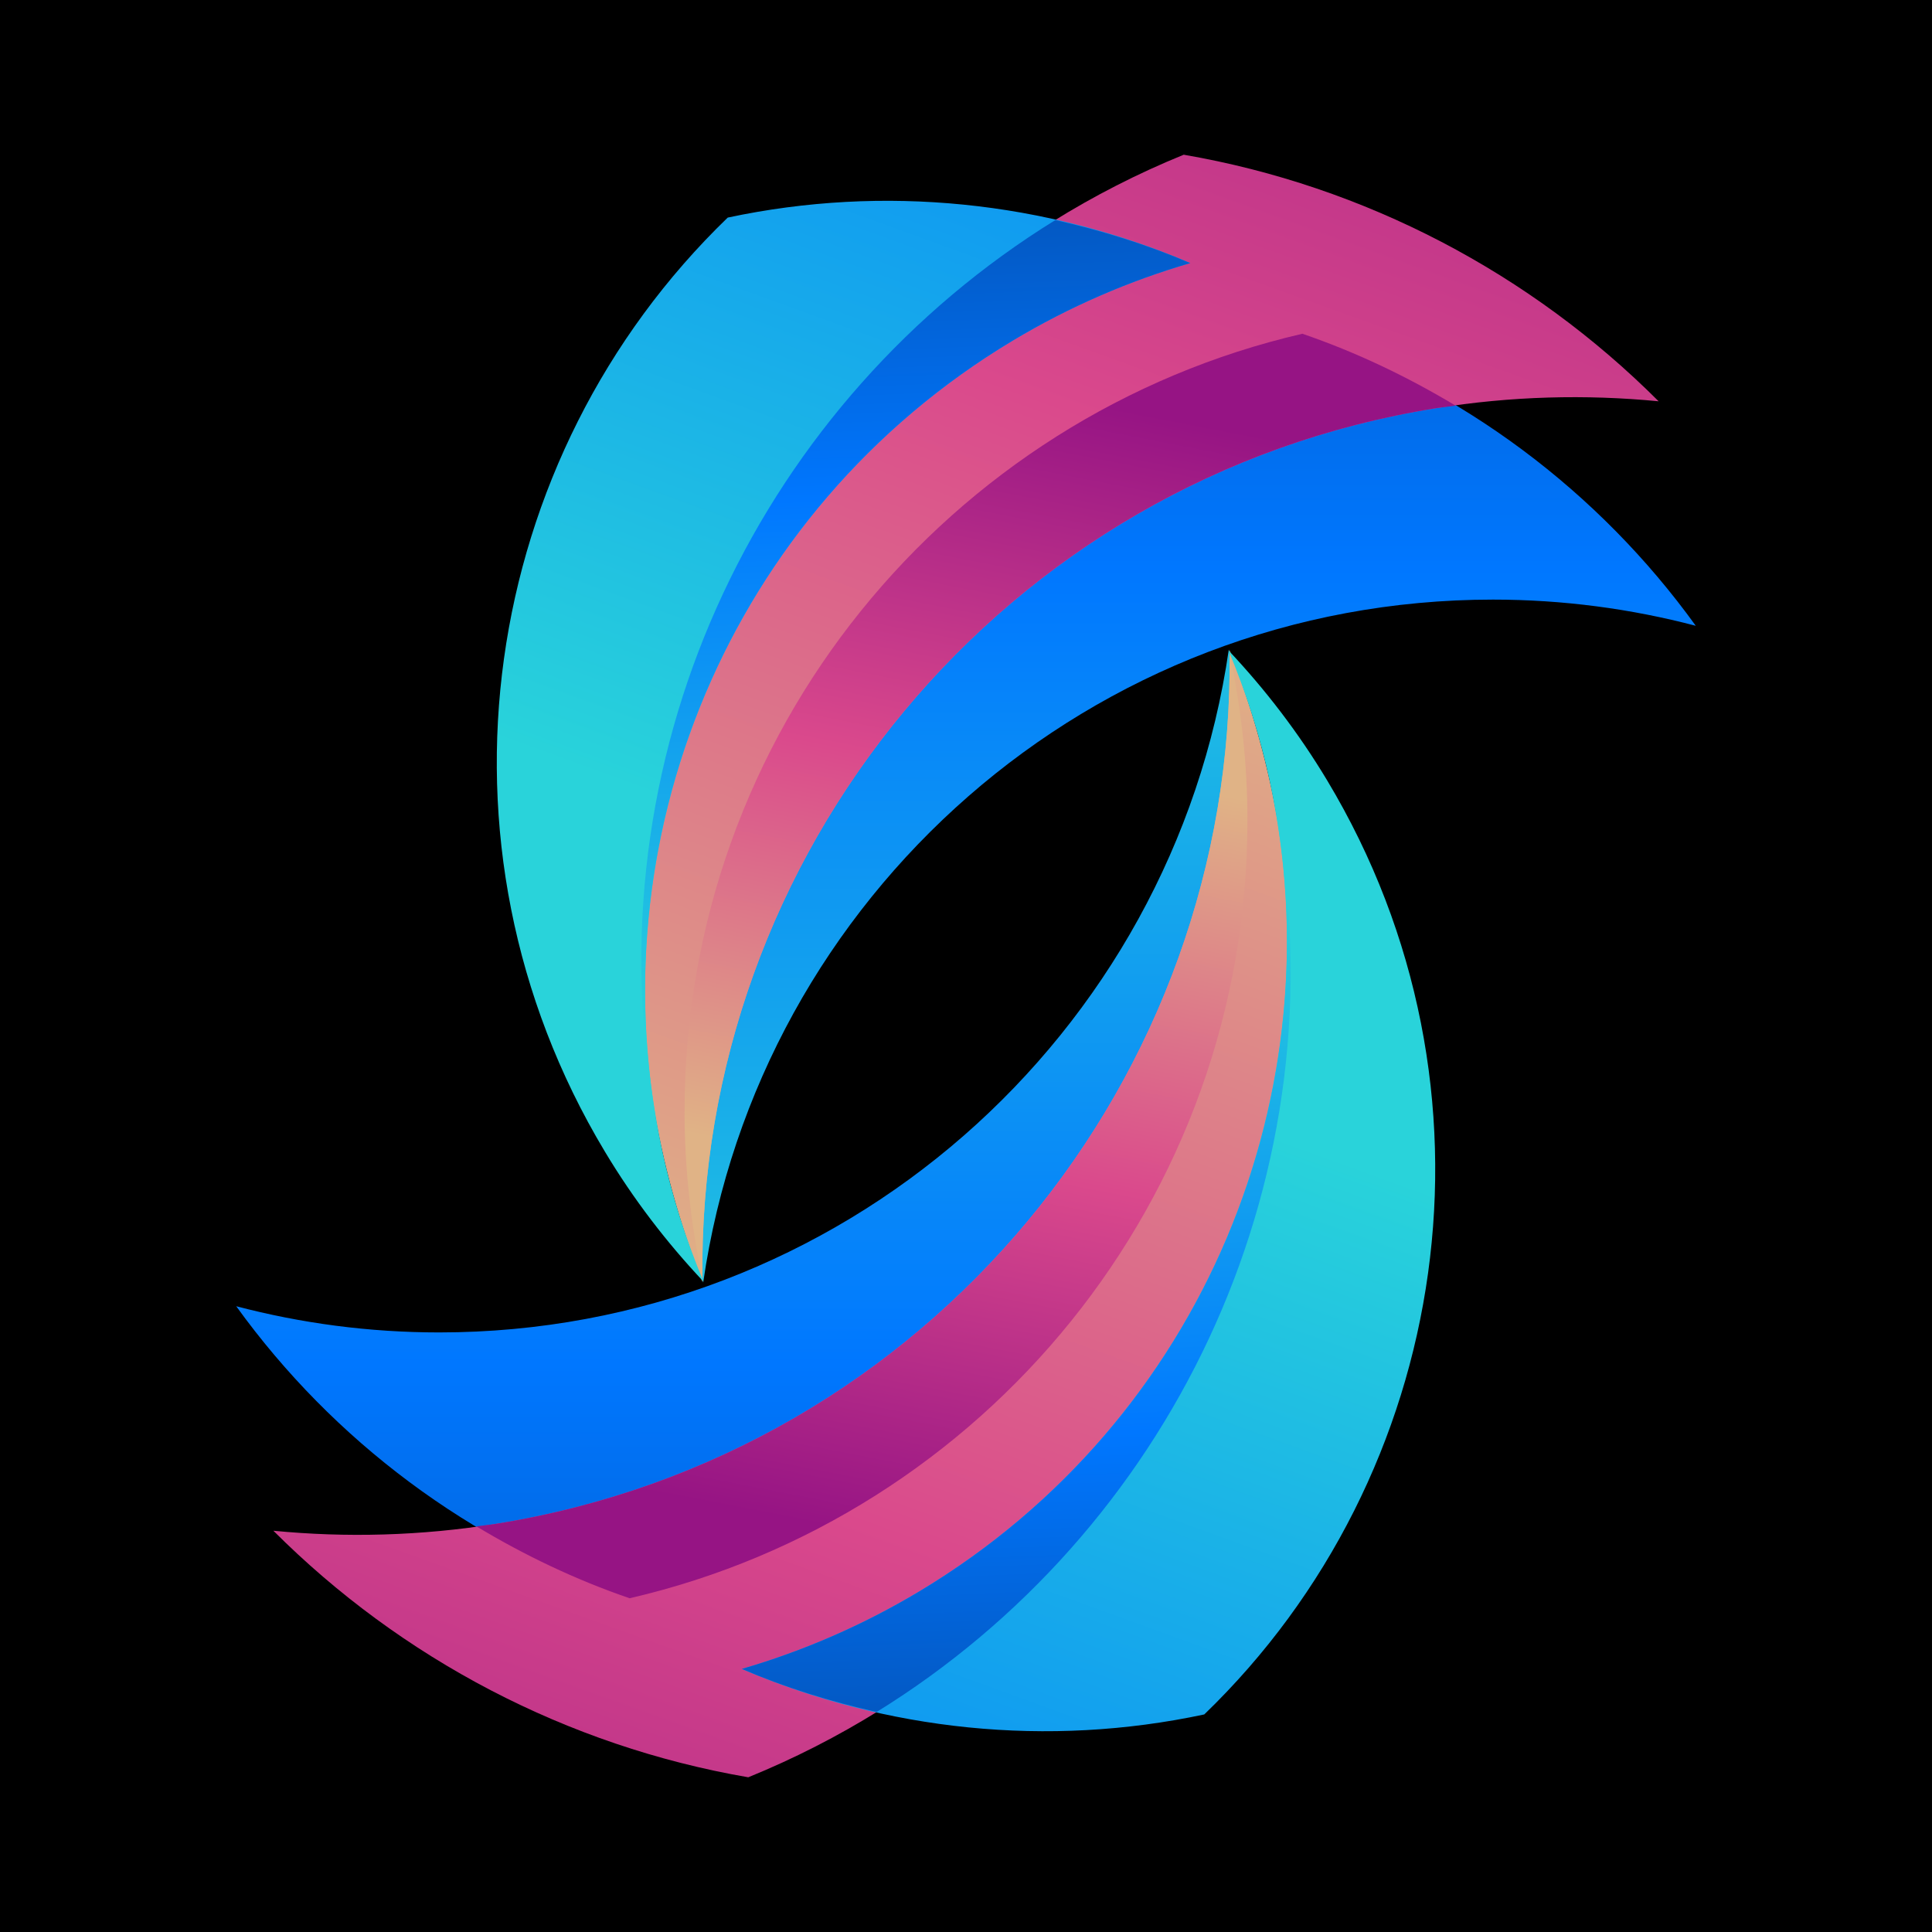
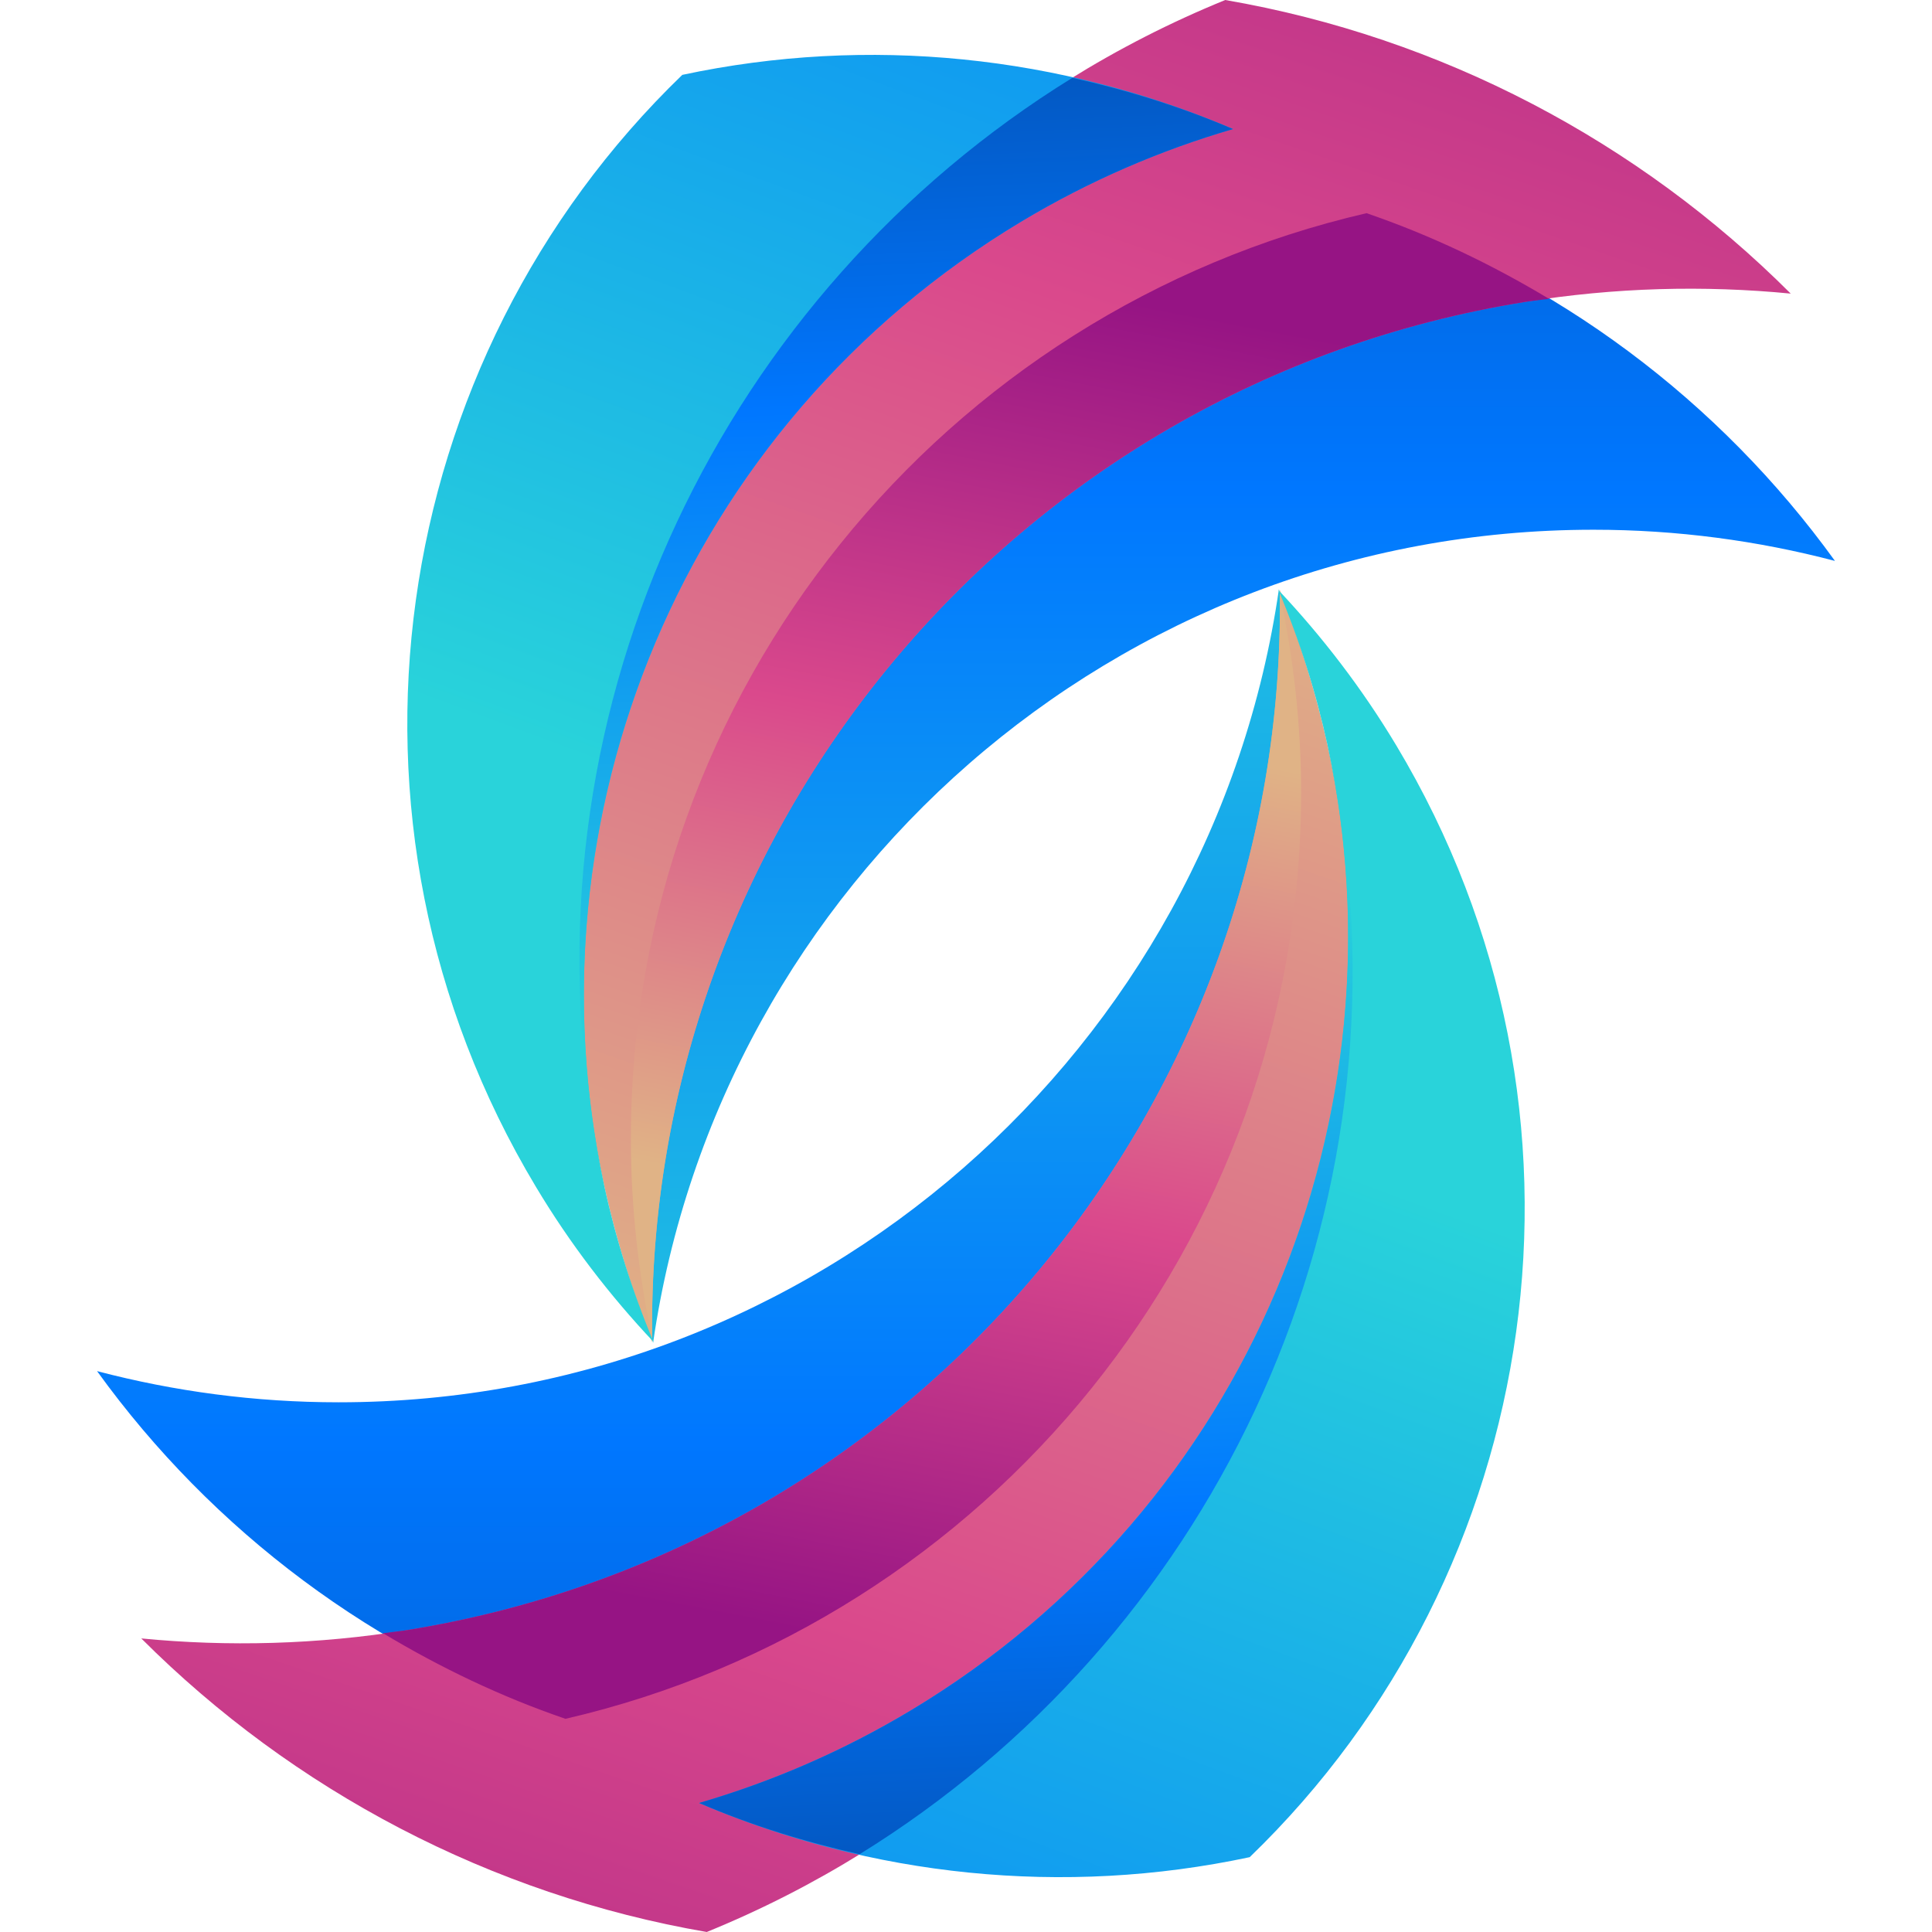
- <svg xmlns="http://www.w3.org/2000/svg" width="100%" height="100%" viewBox="0 0 1024 1024" version="1.1" xml:space="preserve" style="fill-rule:evenodd;clip-rule:evenodd;stroke-linejoin:round;stroke-miterlimit:2;">
-   <g transform="matrix(1.14541,0,0,1.22635,42.3803,42.9222)">
-     <rect x="-37" y="-35" width="894" height="835" />
-   </g>
-   <g transform="matrix(1.075,0,0,1.075,82,82)">
-     <path d="M759.813,232.262C712.063,166.112 644.525,115.262 565.838,88.275C391.351,128.6 261.225,284.85 261.225,471.588C261.225,500.6 264.475,528.85 270.424,556.088C297.962,365.663 461.762,219.351 659.825,219.351C694.413,219.35 727.875,223.876 759.813,232.262Z" style="fill:url(#_Linear1);fill-rule:nonzero;" />
-     <path d="M741.5,121.575C678.488,58.562 596.875,15.438 507.351,0C326.2,73.776 213.037,264.85 245.437,466.224C250.463,497.512 258.888,527.4 270.05,555.712C266.649,345.612 417.874,159.412 631.451,125.012C668.726,119.012 705.612,118.087 741.5,121.575Z" style="fill:url(#_Linear2);fill-rule:nonzero;" />
-     <path d="M565.851,88.275C391.363,128.6 261.238,284.85 261.238,471.588C261.238,499.9 264.362,527.451 270.05,554.063C267.487,344.638 418.438,159.314 631.451,125.012C634.775,124.474 638.089,124.2 641.413,123.738C617.7,109.475 592.474,97.4 565.851,88.275Z" style="fill:url(#_Linear3);fill-rule:nonzero;" />
-     <path d="M510.55,53.425C439.401,22.963 359.687,14.538 282.525,31C160.288,148.975 130.762,339.563 221.9,491.425C236.038,515.038 252.488,536.412 270.599,555.637C200.073,387.375 261.861,188.4 422.924,91.725C451.05,74.85 480.513,62.201 510.55,53.425Z" style="fill:url(#_Linear4);fill-rule:nonzero;" />
-     <path d="M444.063,32.213C300.712,120.75 216.988,289.501 245.437,466.224C246.8,474.637 248.436,482.925 250.274,491.125C217.149,339.074 282.087,176.274 422.924,91.725C451.049,74.85 480.511,62.201 510.548,53.438C489.087,44.237 466.8,37.313 444.063,32.213Z" style="fill:url(#_Linear5);fill-rule:nonzero;" />
-     <path d="M40.187,567.75C87.937,633.901 155.475,684.75 234.162,711.737C408.649,671.412 538.775,515.163 538.775,328.425C538.775,299.413 535.525,271.162 529.576,243.925C502.038,434.35 338.238,580.663 140.201,580.663C105.587,580.663 72.125,576.137 40.187,567.75Z" style="fill:url(#_Linear6);fill-rule:nonzero;" />
-     <path d="M58.5,678.438C121.513,741.451 203.125,784.562 292.651,800C473.826,726.237 586.963,535.15 554.563,333.787C549.537,302.499 541.112,272.611 529.95,244.299C533.351,454.399 382.126,640.599 168.549,674.999C131.3,681 94.388,681.926 58.5,678.438Z" style="fill:url(#_Linear7);fill-rule:nonzero;" />
-     <path d="M234.151,711.725C408.638,671.4 538.764,515.15 538.764,328.412C538.764,300.1 535.639,272.549 529.952,245.937C532.527,455.375 381.564,640.674 168.551,674.999C165.226,675.537 161.913,675.811 158.588,676.273C182.325,690.538 207.526,702.613 234.151,711.725Z" style="fill:url(#_Linear8);fill-rule:nonzero;" />
-     <path d="M289.475,746.588C360.588,777.063 440.3,785.475 517.475,769.012C639.712,651.038 669.238,460.45 578.126,308.587C563.962,284.986 547.512,263.599 529.401,244.374C599.938,412.636 538.164,611.598 377.076,708.286C348.95,725.163 319.512,737.812 289.475,746.588Z" style="fill:url(#_Linear9);fill-rule:nonzero;" />
-     <path d="M355.937,767.8C499.299,679.263 583.012,510.525 554.574,333.787C553.211,325.387 551.599,317.086 549.737,308.899C582.863,460.937 517.924,623.749 377.087,708.287C348.962,725.163 319.525,737.812 289.488,746.575C310.913,755.787 333.2,762.7 355.937,767.8Z" style="fill:url(#_Linear10);fill-rule:nonzero;" />
-   </g>
-   <defs>
-     <linearGradient id="_Linear1" x1="0" y1="0" x2="1" y2="0" gradientUnits="userSpaceOnUse" gradientTransform="matrix(5.36065e-14,-875.461,875.461,5.36065e-14,510.518,657.272)">
-       <stop offset="0" style="stop-color:rgb(41,211,218);stop-opacity:1" />
-       <stop offset="0.52" style="stop-color:rgb(0,119,255);stop-opacity:1" />
-       <stop offset="1" style="stop-color:rgb(6,64,147);stop-opacity:1" />
-       <stop offset="1" style="stop-color:rgb(8,70,152);stop-opacity:1" />
-     </linearGradient>
-     <linearGradient id="_Linear2" x1="0" y1="0" x2="1" y2="0" gradientUnits="userSpaceOnUse" gradientTransform="matrix(305.249,-890.474,890.474,305.249,357.895,611.403)">
-       <stop offset="0" style="stop-color:rgb(224,179,134);stop-opacity:1" />
-       <stop offset="0.01" style="stop-color:rgb(224,179,134);stop-opacity:1" />
-       <stop offset="0.52" style="stop-color:rgb(218,73,140);stop-opacity:1" />
-       <stop offset="1" style="stop-color:rgb(150,20,132);stop-opacity:1" />
-     </linearGradient>
-     <linearGradient id="_Linear3" x1="0" y1="0" x2="1" y2="0" gradientUnits="userSpaceOnUse" gradientTransform="matrix(74.4248,-385.974,385.974,74.4248,406.149,512.999)">
-       <stop offset="0" style="stop-color:rgb(224,179,134);stop-opacity:1" />
-       <stop offset="0.01" style="stop-color:rgb(224,179,134);stop-opacity:1" />
-       <stop offset="0.52" style="stop-color:rgb(218,73,140);stop-opacity:1" />
-       <stop offset="1" style="stop-color:rgb(150,20,132);stop-opacity:1" />
-     </linearGradient>
-     <linearGradient id="_Linear4" x1="0" y1="0" x2="1" y2="0" gradientUnits="userSpaceOnUse" gradientTransform="matrix(373.374,-1006.52,1006.52,373.374,271.63,326.274)">
-       <stop offset="0" style="stop-color:rgb(41,211,218);stop-opacity:1" />
-       <stop offset="0.52" style="stop-color:rgb(0,119,255);stop-opacity:1" />
-       <stop offset="1" style="stop-color:rgb(6,64,147);stop-opacity:1" />
-       <stop offset="1" style="stop-color:rgb(8,70,152);stop-opacity:1" />
-     </linearGradient>
-     <linearGradient id="_Linear5" x1="0" y1="0" x2="1" y2="0" gradientUnits="userSpaceOnUse" gradientTransform="matrix(-22.7624,-499.486,499.486,-22.7624,384.213,427.399)">
-       <stop offset="0" style="stop-color:rgb(41,211,218);stop-opacity:1" />
-       <stop offset="0.52" style="stop-color:rgb(0,119,255);stop-opacity:1" />
-       <stop offset="1" style="stop-color:rgb(6,64,147);stop-opacity:1" />
-       <stop offset="1" style="stop-color:rgb(8,70,152);stop-opacity:1" />
-     </linearGradient>
-     <linearGradient id="_Linear6" x1="0" y1="0" x2="1" y2="0" gradientUnits="userSpaceOnUse" gradientTransform="matrix(5.36049e-14,875.434,-875.434,5.36049e-14,289.482,142.798)">
-       <stop offset="0" style="stop-color:rgb(41,211,218);stop-opacity:1" />
-       <stop offset="0.52" style="stop-color:rgb(0,119,255);stop-opacity:1" />
-       <stop offset="1" style="stop-color:rgb(6,64,147);stop-opacity:1" />
-       <stop offset="1" style="stop-color:rgb(8,70,152);stop-opacity:1" />
-     </linearGradient>
-     <linearGradient id="_Linear7" x1="0" y1="0" x2="1" y2="0" gradientUnits="userSpaceOnUse" gradientTransform="matrix(-305.237,890.473,-890.473,-305.237,442.1,188.66)">
-       <stop offset="0" style="stop-color:rgb(224,179,134);stop-opacity:1" />
-       <stop offset="0.01" style="stop-color:rgb(224,179,134);stop-opacity:1" />
-       <stop offset="0.52" style="stop-color:rgb(218,73,140);stop-opacity:1" />
-       <stop offset="1" style="stop-color:rgb(150,20,132);stop-opacity:1" />
-     </linearGradient>
-     <linearGradient id="_Linear8" x1="0" y1="0" x2="1" y2="0" gradientUnits="userSpaceOnUse" gradientTransform="matrix(-74.3748,385.936,-385.936,-74.3748,393.82,287.074)">
-       <stop offset="0" style="stop-color:rgb(224,179,134);stop-opacity:1" />
-       <stop offset="0.01" style="stop-color:rgb(224,179,134);stop-opacity:1" />
-       <stop offset="0.52" style="stop-color:rgb(218,73,140);stop-opacity:1" />
-       <stop offset="1" style="stop-color:rgb(150,20,132);stop-opacity:1" />
-     </linearGradient>
-     <linearGradient id="_Linear9" x1="0" y1="0" x2="1" y2="0" gradientUnits="userSpaceOnUse" gradientTransform="matrix(-373.349,1006.5,-1006.5,-373.349,528.383,473.775)">
-       <stop offset="0" style="stop-color:rgb(41,211,218);stop-opacity:1" />
-       <stop offset="0.52" style="stop-color:rgb(0,119,255);stop-opacity:1" />
-       <stop offset="1" style="stop-color:rgb(6,64,147);stop-opacity:1" />
-       <stop offset="1" style="stop-color:rgb(8,70,152);stop-opacity:1" />
-     </linearGradient>
-     <linearGradient id="_Linear10" x1="0" y1="0" x2="1" y2="0" gradientUnits="userSpaceOnUse" gradientTransform="matrix(22.6999,499.499,-499.499,22.6999,415.836,372.647)">
-       <stop offset="0" style="stop-color:rgb(41,211,218);stop-opacity:1" />
-       <stop offset="0.52" style="stop-color:rgb(0,119,255);stop-opacity:1" />
-       <stop offset="1" style="stop-color:rgb(6,64,147);stop-opacity:1" />
-       <stop offset="1" style="stop-color:rgb(8,70,152);stop-opacity:1" />
-     </linearGradient>
-   </defs>
+ <svg xmlns="http://www.w3.org/2000/svg" height="800px" width="800px" version="1.1" id="Layer_1" viewBox="0 0 504.123 504.123" xml:space="preserve">
+   <linearGradient id="SVGID_1_" gradientUnits="userSpaceOnUse" x1="-5.376" y1="578.335" x2="-5.376" y2="648.372" gradientTransform="matrix(7.8769 0 0 -7.8769 364.0537 4969.669)">
+     <stop offset="0" style="stop-color:#29D3DA" />
+     <stop offset="0.519" style="stop-color:#0077FF" />
+     <stop offset="0.999" style="stop-color:#064093" />
+     <stop offset="1" style="stop-color:#084698" />
+   </linearGradient>
+   <path style="fill:url(#SVGID_1_);" d="M478.799,146.361c-30.09-41.685-72.649-73.728-122.234-90.734  C246.611,81.038,164.612,179.499,164.612,297.173c0,18.282,2.048,36.084,5.797,53.248  c17.353-119.997,120.572-212.196,245.382-212.196C437.587,138.224,458.673,141.076,478.799,146.361z" />
+   <linearGradient id="SVGID_2_" gradientUnits="userSpaceOnUse" x1="-17.586" y1="582.005" x2="6.834" y2="653.243" gradientTransform="matrix(7.8769 0 0 -7.8769 364.0537 4969.669)">
+     <stop offset="0.012" style="stop-color:#E0B386" />
+     <stop offset="0.519" style="stop-color:#DA498C" />
+     <stop offset="1" style="stop-color:#961484" />
+   </linearGradient>
+   <path style="fill:url(#SVGID_2_);" d="M467.259,76.611C427.552,36.903,376.123,9.728,319.709,0  C205.556,46.49,134.246,166.896,154.663,293.793c3.167,19.716,8.476,38.55,15.51,56.391  c-2.143-132.395,93.152-249.73,227.738-271.407C421.4,74.996,444.644,74.413,467.259,76.611z" />
+   <linearGradient id="SVGID_3_" gradientUnits="userSpaceOnUse" x1="-13.726" y1="589.877" x2="-7.772" y2="620.755" gradientTransform="matrix(7.8769 0 0 -7.8769 364.0537 4969.669)">
+     <stop offset="0.012" style="stop-color:#E0B386" />
+     <stop offset="0.519" style="stop-color:#DA498C" />
+     <stop offset="1" style="stop-color:#961484" />
+   </linearGradient>
+   <path style="fill:url(#SVGID_3_);" d="M356.573,55.627C246.619,81.038,164.62,179.499,164.62,297.173  c0,17.841,1.969,35.202,5.553,51.972c-1.615-131.97,93.507-248.753,227.738-270.368c2.095-0.339,4.183-0.512,6.278-0.803  C389.246,68.986,373.35,61.377,356.573,55.627z" />
+   <linearGradient id="SVGID_4_" gradientUnits="userSpaceOnUse" x1="-24.487" y1="604.815" x2="5.383" y2="685.337" gradientTransform="matrix(7.8769 0 0 -7.8769 364.0537 4969.669)">
+     <stop offset="0" style="stop-color:#29D3DA" />
+     <stop offset="0.519" style="stop-color:#0077FF" />
+     <stop offset="0.999" style="stop-color:#064093" />
+     <stop offset="1" style="stop-color:#084698" />
+   </linearGradient>
+   <path style="fill:url(#SVGID_4_);" d="M321.725,33.666C276.89,14.47,226.658,9.161,178.034,19.535  C101.006,93.877,82.4,213.977,139.831,309.673c8.909,14.88,19.275,28.349,30.688,40.464  c-44.442-106.031-5.506-231.416,95.988-292.336C284.231,47.167,302.797,39.196,321.725,33.666z" />
+   <linearGradient id="SVGID_5_" gradientUnits="userSpaceOnUse" x1="-15.481" y1="596.725" x2="-17.302" y2="636.684" gradientTransform="matrix(7.8769 0 0 -7.8769 364.0537 4969.669)">
+     <stop offset="0" style="stop-color:#29D3DA" />
+     <stop offset="0.519" style="stop-color:#0077FF" />
+     <stop offset="0.999" style="stop-color:#064093" />
+     <stop offset="1" style="stop-color:#084698" />
+   </linearGradient>
+   <path style="fill:url(#SVGID_5_);" d="M279.828,20.299C189.495,76.091,136.736,182.43,154.663,293.793  c0.859,5.301,1.89,10.524,3.048,15.691c-20.874-95.815,20.047-198.404,108.796-251.683c17.723-10.634,36.289-18.605,55.217-24.127  C308.2,27.876,294.156,23.513,279.828,20.299z" />
+   <linearGradient id="SVGID_6_" gradientUnits="userSpaceOnUse" x1="-23.059" y1="619.493" x2="-23.059" y2="549.458" gradientTransform="matrix(7.8769 0 0 -7.8769 364.0537 4969.669)">
+     <stop offset="0" style="stop-color:#29D3DA" />
+     <stop offset="0.519" style="stop-color:#0077FF" />
+     <stop offset="0.999" style="stop-color:#064093" />
+     <stop offset="1" style="stop-color:#084698" />
+   </linearGradient>
+   <path style="fill:url(#SVGID_6_);" d="M25.324,357.77c30.09,41.685,72.649,73.728,122.234,90.734  c109.954-25.411,191.953-123.872,191.953-241.546c0-18.282-2.048-36.084-5.797-53.248  C316.361,273.707,213.142,365.907,88.348,365.907C66.536,365.907,45.45,363.055,25.324,357.77z" />
+   <linearGradient id="SVGID_7_" gradientUnits="userSpaceOnUse" x1="-10.85" y1="615.824" x2="-35.269" y2="544.586" gradientTransform="matrix(7.8769 0 0 -7.8769 364.0537 4969.669)">
+     <stop offset="0.012" style="stop-color:#E0B386" />
+     <stop offset="0.519" style="stop-color:#DA498C" />
+     <stop offset="1" style="stop-color:#961484" />
+   </linearGradient>
+   <path style="fill:url(#SVGID_7_);" d="M36.864,427.52c39.708,39.708,91.136,66.875,147.551,76.603  c114.168-46.482,185.462-166.896,165.045-293.786c-3.167-19.716-8.476-38.55-15.51-56.391  c2.143,132.395-93.152,249.73-227.738,271.407C82.739,429.135,59.479,429.718,36.864,427.52z" />
+   <linearGradient id="SVGID_8_" gradientUnits="userSpaceOnUse" x1="-14.712" y1="607.951" x2="-20.662" y2="577.076" gradientTransform="matrix(7.8769 0 0 -7.8769 364.0537 4969.669)">
+     <stop offset="0.012" style="stop-color:#E0B386" />
+     <stop offset="0.519" style="stop-color:#DA498C" />
+     <stop offset="1" style="stop-color:#961484" />
+   </linearGradient>
+   <path style="fill:url(#SVGID_8_);" d="M147.551,448.496c109.954-25.411,191.953-123.872,191.953-241.546  c0-17.841-1.969-35.202-5.553-51.972c1.623,131.978-93.507,248.745-227.738,270.375c-2.095,0.339-4.183,0.512-6.278,0.803  C114.893,435.145,130.773,442.754,147.551,448.496z" />
+   <linearGradient id="SVGID_9_" gradientUnits="userSpaceOnUse" x1="-3.947" y1="593.015" x2="-33.815" y2="512.495" gradientTransform="matrix(7.8769 0 0 -7.8769 364.0537 4969.669)">
+     <stop offset="0" style="stop-color:#29D3DA" />
+     <stop offset="0.519" style="stop-color:#0077FF" />
+     <stop offset="0.999" style="stop-color:#064093" />
+     <stop offset="1" style="stop-color:#084698" />
+   </linearGradient>
+   <path style="fill:url(#SVGID_9_);" d="M182.414,470.465c44.812,19.204,95.043,24.505,143.675,14.131  c77.028-74.342,95.634-194.442,38.219-290.139c-8.925-14.872-19.291-28.349-30.704-40.464  c44.449,106.031,5.522,231.408-95.988,292.336C219.892,456.964,201.342,464.935,182.414,470.465z" />
+   <linearGradient id="SVGID_10_" gradientUnits="userSpaceOnUse" x1="-12.951" y1="601.105" x2="-11.135" y2="561.145" gradientTransform="matrix(7.8769 0 0 -7.8769 364.0537 4969.669)">
+     <stop offset="0" style="stop-color:#29D3DA" />
+     <stop offset="0.519" style="stop-color:#0077FF" />
+     <stop offset="0.999" style="stop-color:#064093" />
+     <stop offset="1" style="stop-color:#084698" />
+   </linearGradient>
+   <path style="fill:url(#SVGID_10_);" d="M224.295,483.832c90.34-55.792,143.092-162.123,125.172-273.495  c-0.859-5.293-1.875-10.524-3.048-15.683c20.874,95.807-20.047,198.404-108.796,251.676c-17.723,10.634-36.273,18.605-55.201,24.127  C195.923,476.262,209.967,480.618,224.295,483.832z" />
</svg>
